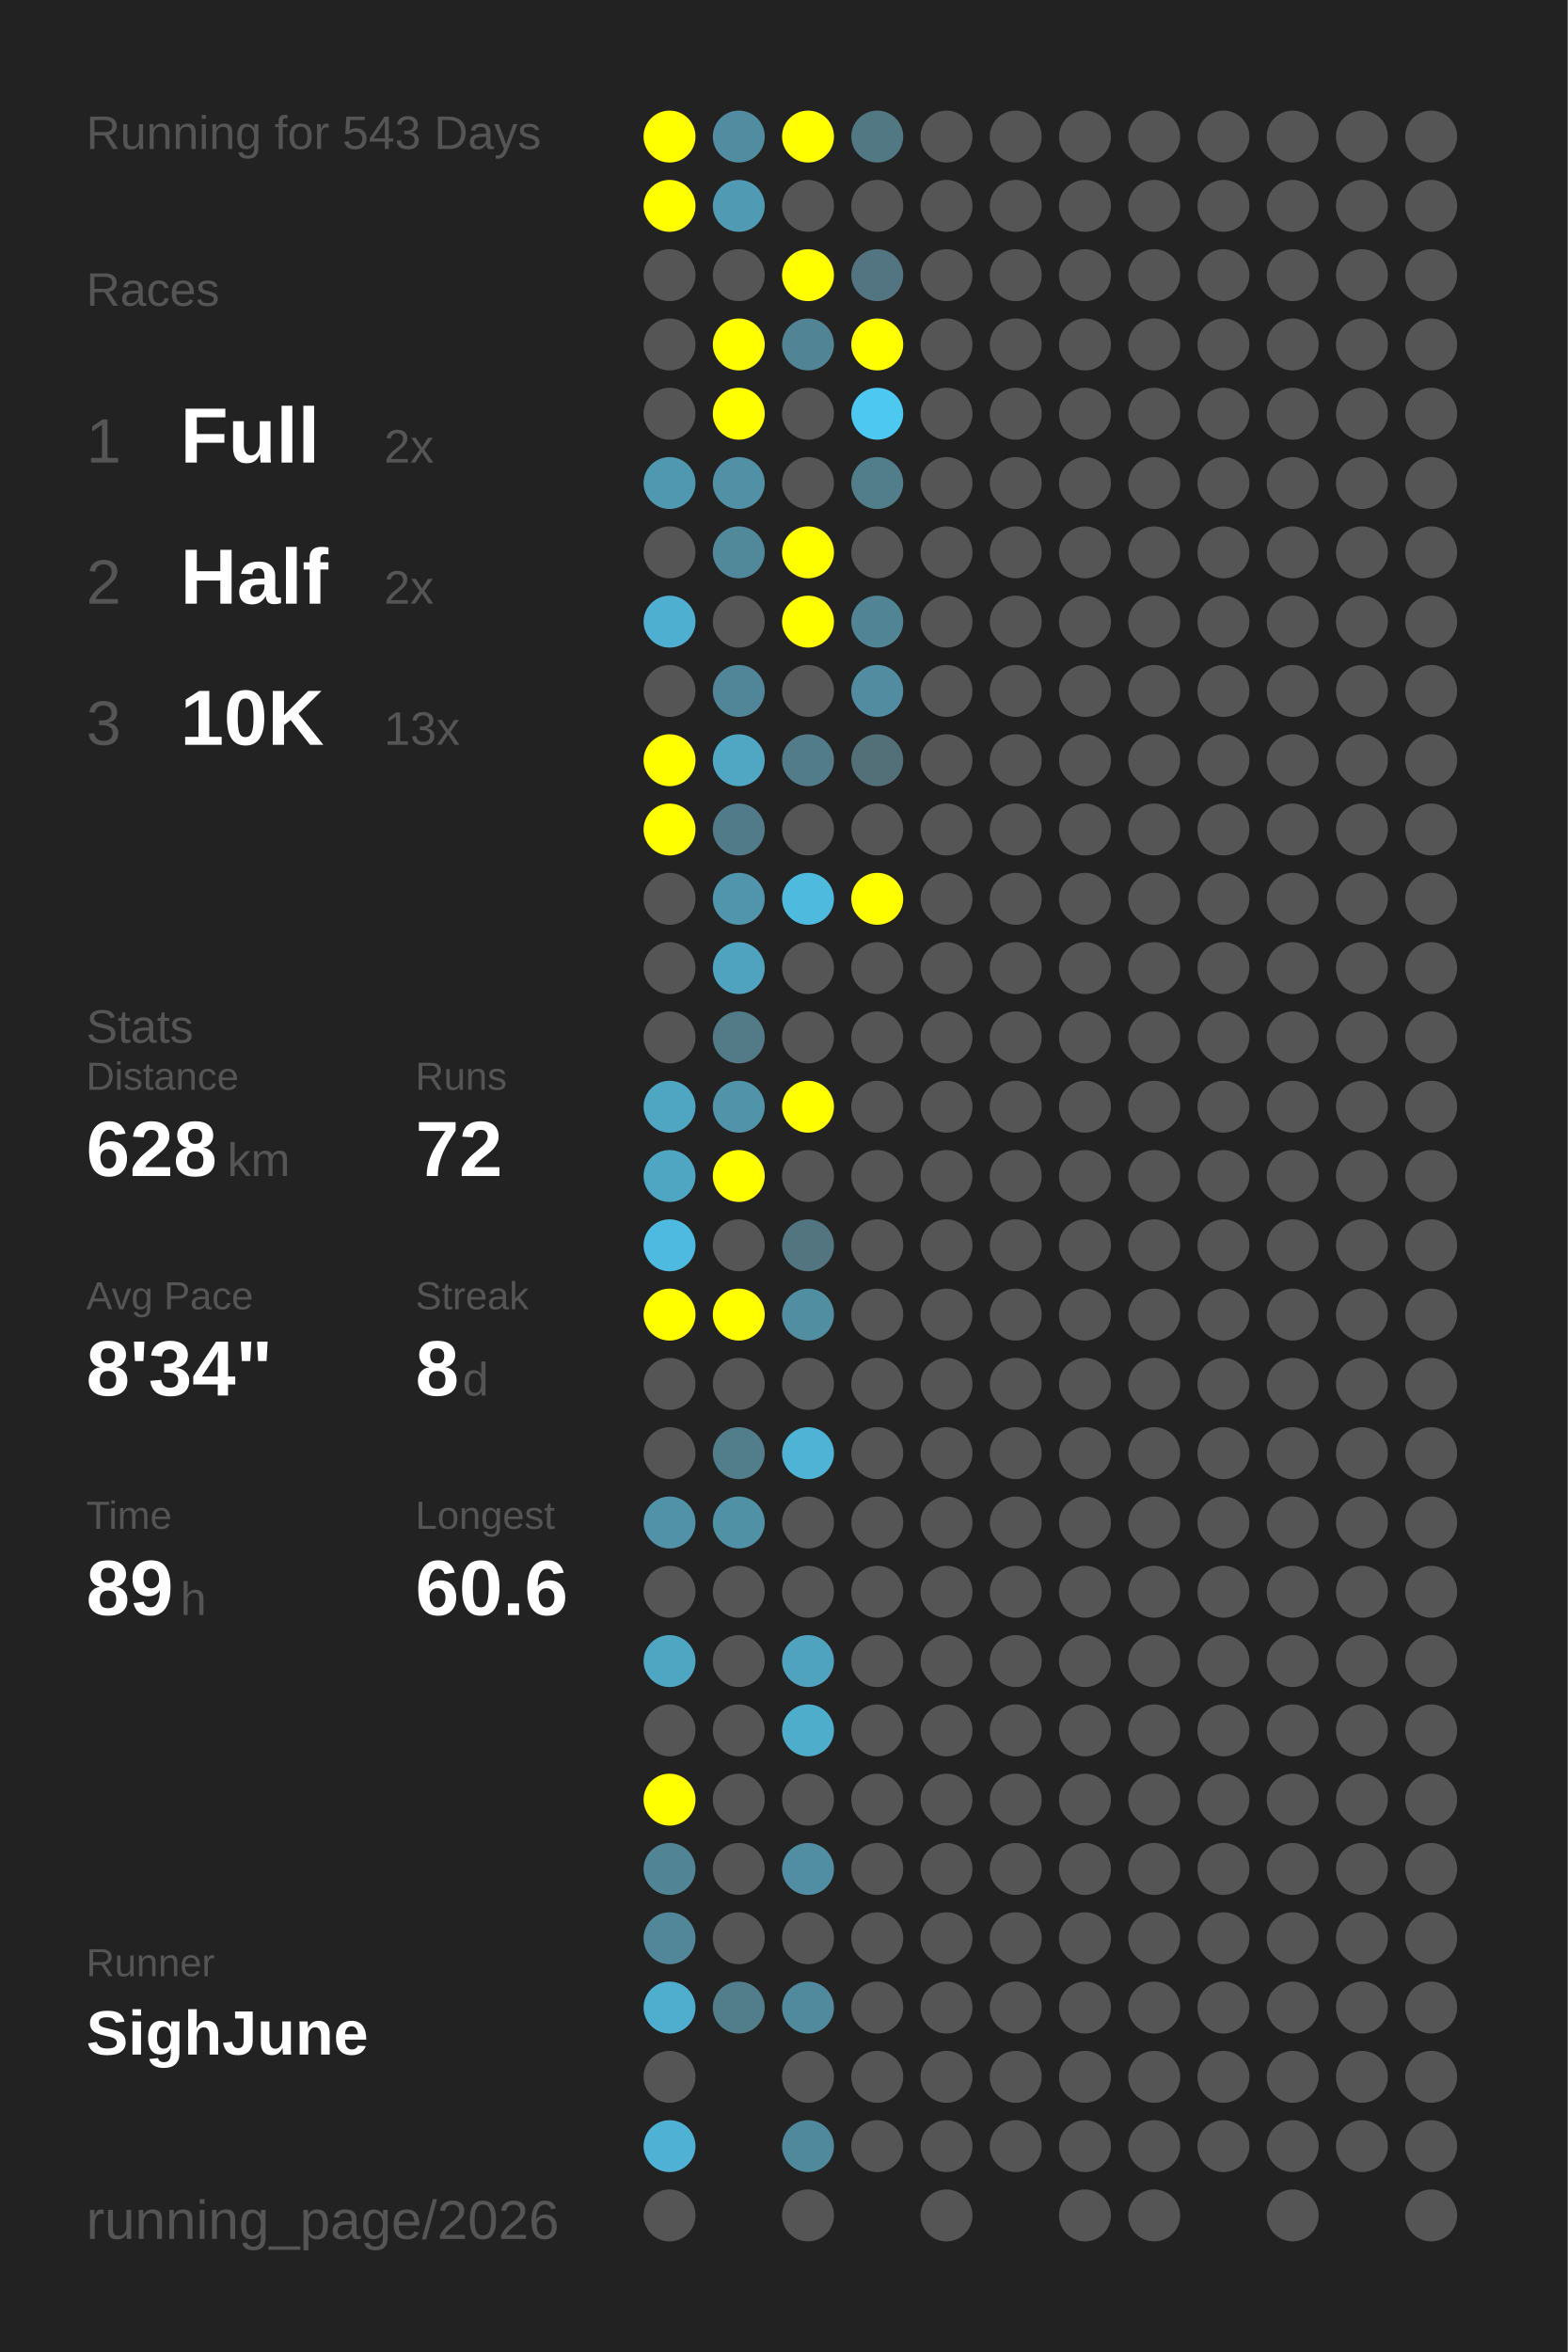
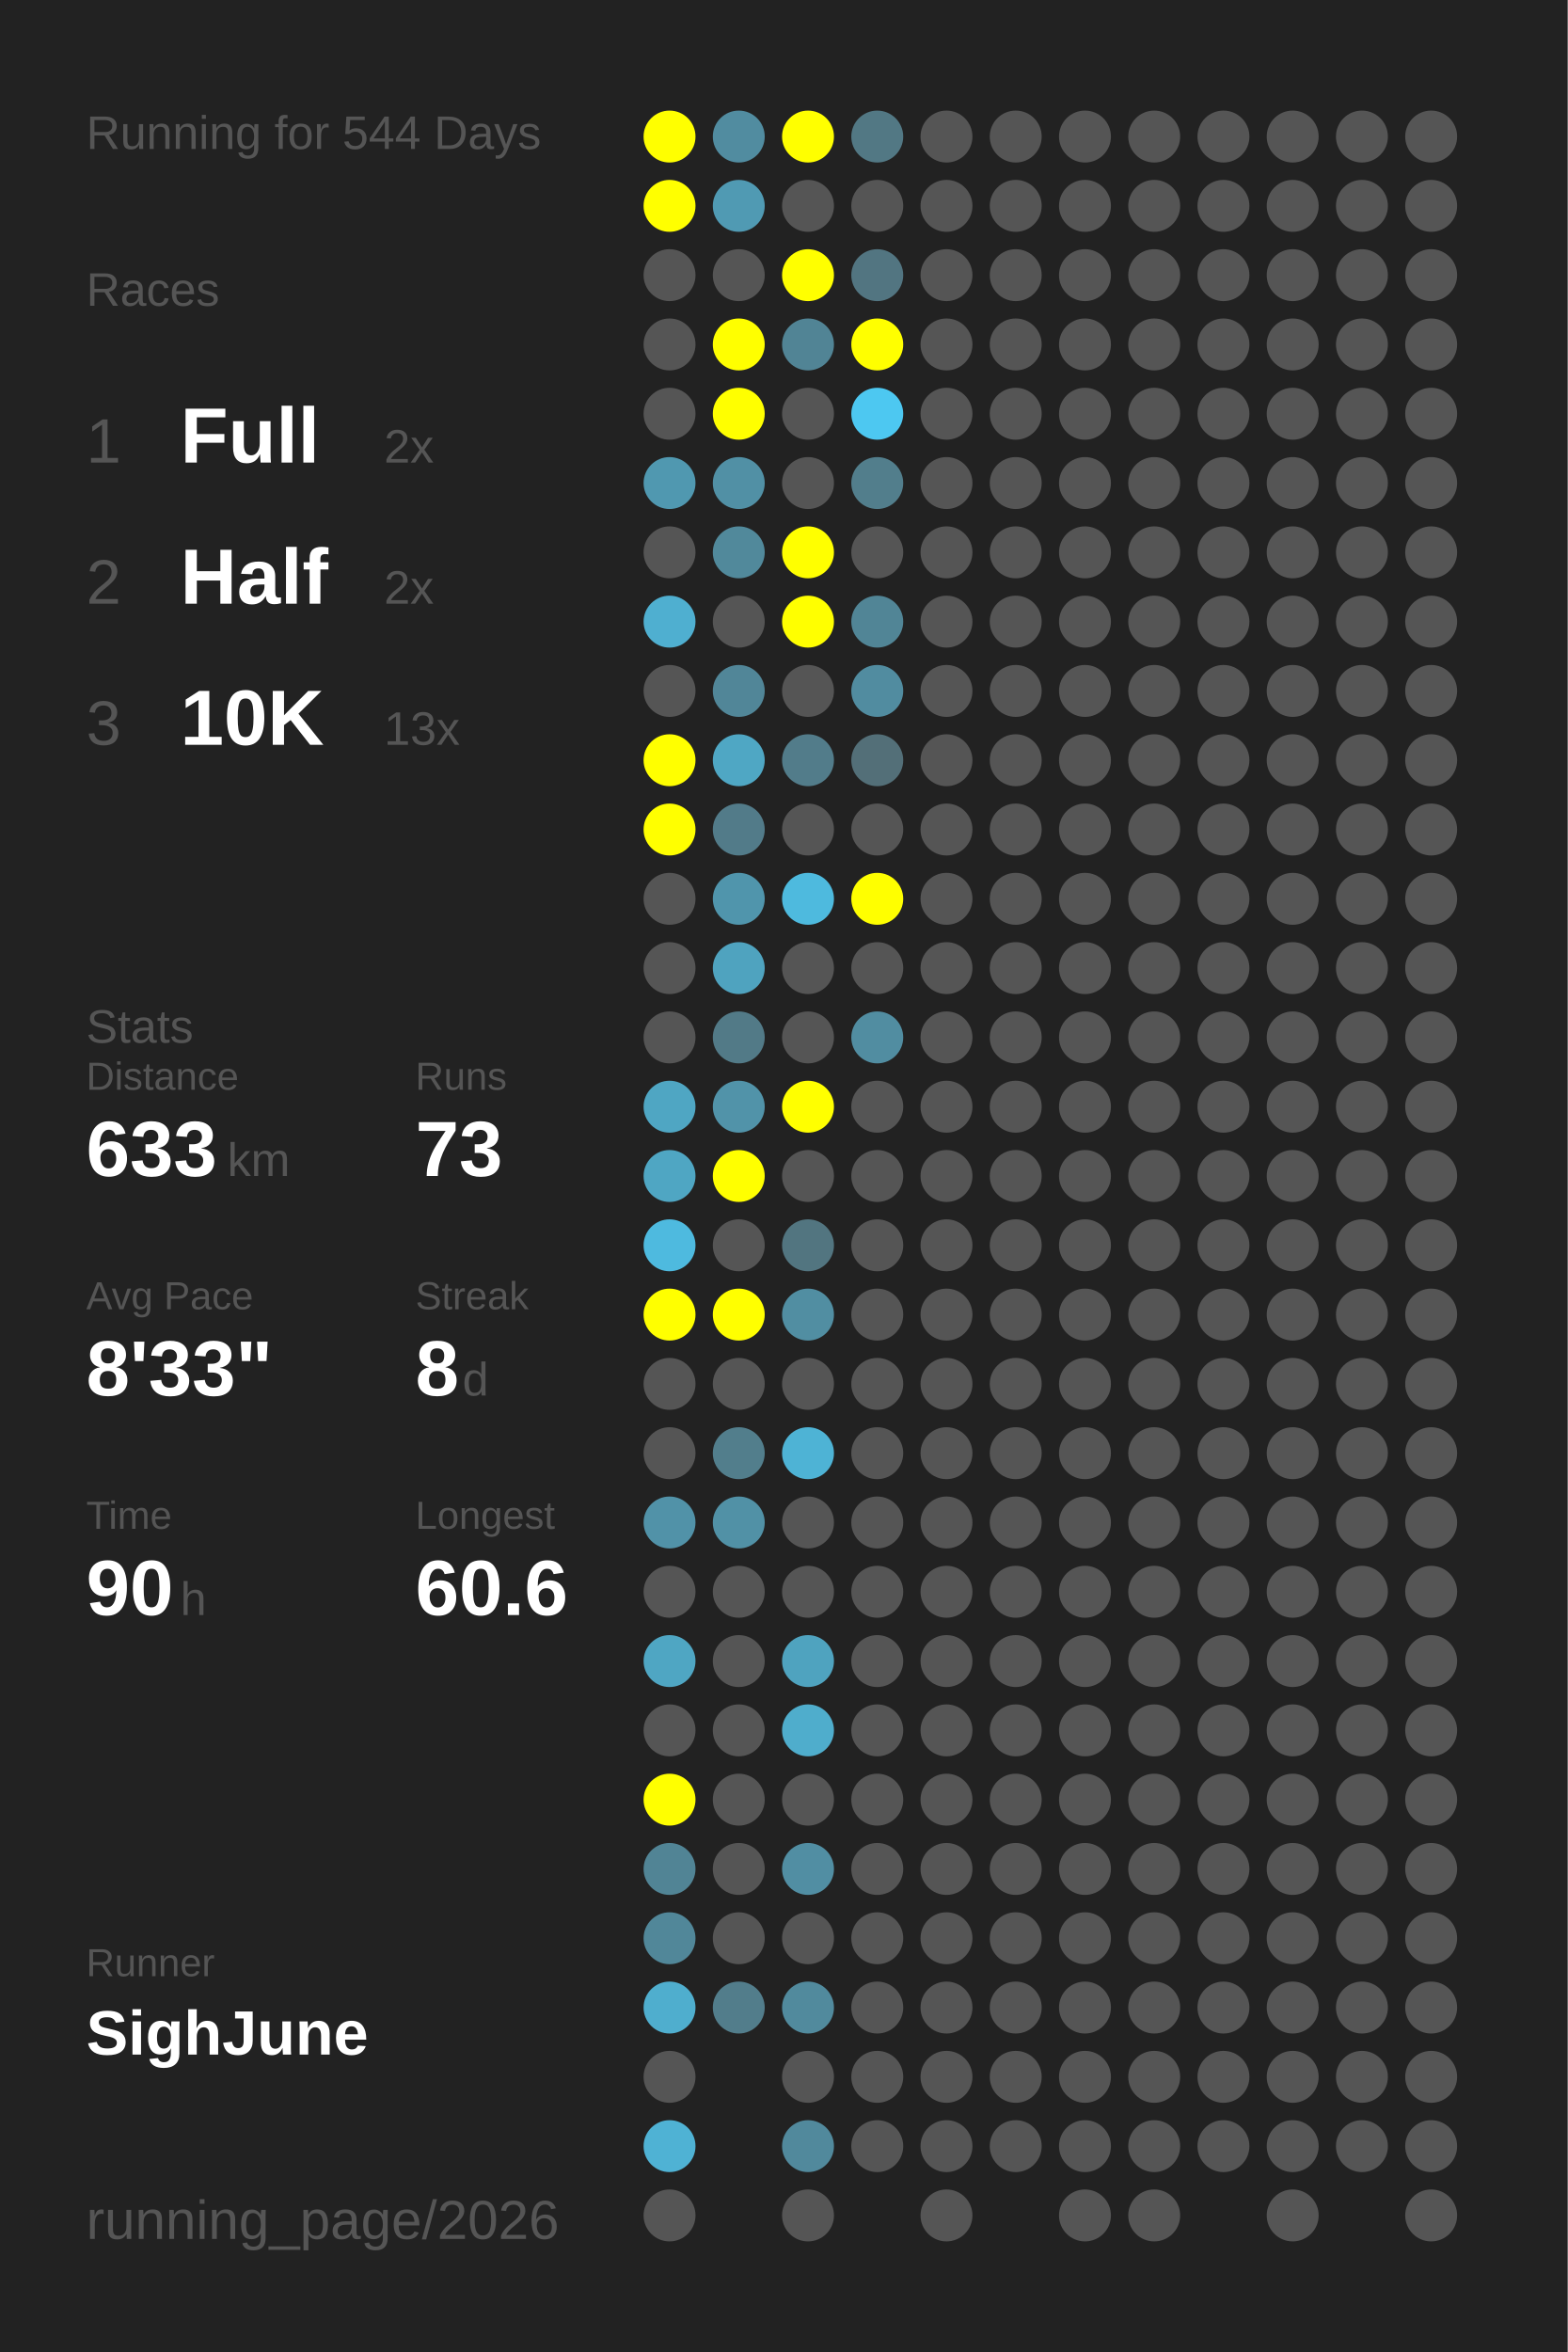
<svg xmlns="http://www.w3.org/2000/svg" baseProfile="full" height="300mm" version="1.1" viewBox="0,0,200,300" width="200mm">
  <defs />
  <rect fill="#222222" height="300" width="200" x="0" y="0" />
-   <text fill="#555555" style="font-size:6px; font-family:Arial;" x="11" y="19">Running for 543 Days</text>
+   <text fill="#555555" style="font-size:6px; font-family:Arial;" x="11" y="19">Running for 544 Days</text>
  <text fill="#555555" style="font-size:6px; font-family:Arial;" x="11" y="39">Races</text>
  <text fill="#555555" style="font-size:8px; font-family:Arial;" x="11" y="59">1</text>
  <text fill="#FFFFFF" style="font-size:10px; font-family:Arial; font-weight:bold;" x="23" y="59">Full</text>
  <text fill="#555555" style="font-size:6px; font-family:Arial;" x="49" y="59">2x</text>
  <text fill="#555555" style="font-size:8px; font-family:Arial;" x="11" y="77">2</text>
  <text fill="#FFFFFF" style="font-size:10px; font-family:Arial; font-weight:bold;" x="23" y="77">Half</text>
  <text fill="#555555" style="font-size:6px; font-family:Arial;" x="49" y="77">2x</text>
  <text fill="#555555" style="font-size:8px; font-family:Arial;" x="11" y="95">3</text>
  <text fill="#FFFFFF" style="font-size:10px; font-family:Arial; font-weight:bold;" x="23" y="95">10K</text>
  <text fill="#555555" style="font-size:6px; font-family:Arial;" x="49" y="95">13x</text>
  <text fill="#555555" style="font-size:6px; font-family:Arial;" x="11" y="133">Stats</text>
  <text fill="#555555" style="font-size:5px; font-family:Arial;" x="11" y="139">Distance</text>
-   <text fill="#FFFFFF" style="font-size:10px; font-family:Arial; font-weight:bold;" x="11" y="150">628</text>
+   <text fill="#FFFFFF" style="font-size:10px; font-family:Arial; font-weight:bold;" x="11" y="150">633</text>
  <text fill="#555555" style="font-size:6px; font-family:Arial;" x="29" y="150">km</text>
  <text fill="#555555" style="font-size:5px; font-family:Arial;" x="53" y="139">Runs</text>
-   <text fill="#FFFFFF" style="font-size:10px; font-family:Arial; font-weight:bold;" x="53" y="150">72</text>
+   <text fill="#FFFFFF" style="font-size:10px; font-family:Arial; font-weight:bold;" x="53" y="150">73</text>
  <text fill="#555555" style="font-size:5px; font-family:Arial;" x="11" y="167">Avg Pace</text>
-   <text fill="#FFFFFF" style="font-size:10px; font-family:Arial; font-weight:bold;" x="11" y="178">8'34"</text>
+   <text fill="#FFFFFF" style="font-size:10px; font-family:Arial; font-weight:bold;" x="11" y="178">8'33"</text>
  <text fill="#555555" style="font-size:5px; font-family:Arial;" x="53" y="167">Streak</text>
  <text fill="#FFFFFF" style="font-size:10px; font-family:Arial; font-weight:bold;" x="53" y="178">8</text>
  <text fill="#555555" style="font-size:6px; font-family:Arial;" x="59" y="178">d</text>
  <text fill="#555555" style="font-size:5px; font-family:Arial;" x="11" y="195">Time</text>
-   <text fill="#FFFFFF" style="font-size:10px; font-family:Arial; font-weight:bold;" x="11" y="206">89</text>
+   <text fill="#FFFFFF" style="font-size:10px; font-family:Arial; font-weight:bold;" x="11" y="206">90</text>
  <text fill="#555555" style="font-size:6px; font-family:Arial;" x="23" y="206">h</text>
  <text fill="#555555" style="font-size:5px; font-family:Arial;" x="53" y="195">Longest</text>
  <text fill="#FFFFFF" style="font-size:10px; font-family:Arial; font-weight:bold;" x="53" y="206">60.6</text>
  <text fill="#555555" style="font-size:5px; font-family:Arial;" x="11" y="252.065">Runner</text>
  <text fill="#FFFFFF" style="font-size:8px; font-family:Arial; font-weight:bold;" x="11" y="262.065">SighJune</text>
  <text fill="#555555" style="font-size:7px; font-family:Arial;" x="11" y="285.581">running_page/2026</text>
  <circle cx="85.417" cy="17.419" fill="#FFFF00" r="3.312" />
  <circle cx="85.417" cy="26.258" fill="#FFFF00" r="3.312" />
  <circle cx="85.417" cy="35.097" fill="#555555" r="3.312" />
  <circle cx="85.417" cy="43.935" fill="#555555" r="3.312" />
  <circle cx="85.417" cy="52.774" fill="#555555" r="3.312" />
  <circle cx="85.417" cy="61.613" fill="#5098b0" r="3.312" />
  <circle cx="85.417" cy="70.452" fill="#555555" r="3.312" />
  <circle cx="85.417" cy="79.29" fill="#4fafd0" r="3.312" />
  <circle cx="85.417" cy="88.129" fill="#555555" r="3.312" />
  <circle cx="85.417" cy="96.968" fill="#FFFF00" r="3.312" />
  <circle cx="85.417" cy="105.806" fill="#FFFF00" r="3.312" />
  <circle cx="85.417" cy="114.645" fill="#555555" r="3.312" />
  <circle cx="85.417" cy="123.484" fill="#555555" r="3.312" />
  <circle cx="85.417" cy="132.323" fill="#555555" r="3.312" />
  <circle cx="85.417" cy="141.161" fill="#4fa6c3" r="3.312" />
  <circle cx="85.417" cy="150" fill="#4fa6c3" r="3.312" />
  <circle cx="85.417" cy="158.839" fill="#4ebadf" r="3.312" />
  <circle cx="85.417" cy="167.677" fill="#FFFF00" r="3.312" />
  <circle cx="85.417" cy="176.516" fill="#555555" r="3.312" />
  <circle cx="85.417" cy="185.355" fill="#555555" r="3.312" />
  <circle cx="85.417" cy="194.194" fill="#5192a8" r="3.312" />
  <circle cx="85.417" cy="203.032" fill="#555555" r="3.312" />
  <circle cx="85.417" cy="211.871" fill="#4fa6c3" r="3.312" />
  <circle cx="85.417" cy="220.71" fill="#555555" r="3.312" />
  <circle cx="85.417" cy="229.548" fill="#FFFF00" r="3.312" />
  <circle cx="85.417" cy="238.387" fill="#518495" r="3.312" />
  <circle cx="85.417" cy="247.226" fill="#518799" r="3.312" />
  <circle cx="85.417" cy="256.065" fill="#4faece" r="3.312" />
  <circle cx="85.417" cy="264.903" fill="#555555" r="3.312" />
  <circle cx="85.417" cy="273.742" fill="#4fb2d4" r="3.312" />
  <circle cx="85.417" cy="282.581" fill="#555555" r="3.312" />
  <circle cx="94.25" cy="17.419" fill="#518ca0" r="3.312" />
  <circle cx="94.25" cy="26.258" fill="#509ab3" r="3.312" />
  <circle cx="94.25" cy="35.097" fill="#555555" r="3.312" />
  <circle cx="94.25" cy="43.935" fill="#FFFF00" r="3.312" />
  <circle cx="94.25" cy="52.774" fill="#FFFF00" r="3.312" />
  <circle cx="94.25" cy="61.613" fill="#5190a5" r="3.312" />
  <circle cx="94.25" cy="70.452" fill="#51899b" r="3.312" />
  <circle cx="94.25" cy="79.29" fill="#555555" r="3.312" />
  <circle cx="94.25" cy="88.129" fill="#518698" r="3.312" />
  <circle cx="94.25" cy="96.968" fill="#4fa7c4" r="3.312" />
  <circle cx="94.25" cy="105.806" fill="#527b89" r="3.312" />
  <circle cx="94.25" cy="114.645" fill="#5095ac" r="3.312" />
  <circle cx="94.25" cy="123.484" fill="#4fa3bf" r="3.312" />
  <circle cx="94.25" cy="132.323" fill="#527a87" r="3.312" />
  <circle cx="94.25" cy="141.161" fill="#5193a9" r="3.312" />
  <circle cx="94.25" cy="150" fill="#FFFF00" r="3.312" />
  <circle cx="94.25" cy="158.839" fill="#555555" r="3.312" />
  <circle cx="94.25" cy="167.677" fill="#FFFF00" r="3.312" />
  <circle cx="94.25" cy="176.516" fill="#555555" r="3.312" />
  <circle cx="94.25" cy="185.355" fill="#527e8c" r="3.312" />
  <circle cx="94.25" cy="194.194" fill="#5191a6" r="3.312" />
  <circle cx="94.25" cy="203.032" fill="#555555" r="3.312" />
  <circle cx="94.25" cy="211.871" fill="#555555" r="3.312" />
  <circle cx="94.25" cy="220.71" fill="#555555" r="3.312" />
  <circle cx="94.25" cy="229.548" fill="#555555" r="3.312" />
  <circle cx="94.25" cy="238.387" fill="#555555" r="3.312" />
  <circle cx="94.25" cy="247.226" fill="#555555" r="3.312" />
  <circle cx="94.25" cy="256.065" fill="#527d8b" r="3.312" />
  <circle cx="103.083" cy="17.419" fill="#FFFF00" r="3.312" />
  <circle cx="103.083" cy="26.258" fill="#555555" r="3.312" />
  <circle cx="103.083" cy="35.097" fill="#FFFF00" r="3.312" />
  <circle cx="103.083" cy="43.935" fill="#518495" r="3.312" />
  <circle cx="103.083" cy="52.774" fill="#555555" r="3.312" />
  <circle cx="103.083" cy="61.613" fill="#555555" r="3.312" />
  <circle cx="103.083" cy="70.452" fill="#FFFF00" r="3.312" />
  <circle cx="103.083" cy="79.29" fill="#FFFF00" r="3.312" />
  <circle cx="103.083" cy="88.129" fill="#555555" r="3.312" />
  <circle cx="103.083" cy="96.968" fill="#527c8a" r="3.312" />
  <circle cx="103.083" cy="105.806" fill="#555555" r="3.312" />
  <circle cx="103.083" cy="114.645" fill="#4ebade" r="3.312" />
  <circle cx="103.083" cy="123.484" fill="#555555" r="3.312" />
  <circle cx="103.083" cy="132.323" fill="#555555" r="3.312" />
  <circle cx="103.083" cy="141.161" fill="#FFFF00" r="3.312" />
  <circle cx="103.083" cy="150" fill="#555555" r="3.312" />
  <circle cx="103.083" cy="158.839" fill="#527580" r="3.312" />
  <circle cx="103.083" cy="167.677" fill="#518ea2" r="3.312" />
  <circle cx="103.083" cy="176.516" fill="#555555" r="3.312" />
  <circle cx="103.083" cy="185.355" fill="#4eb3d5" r="3.312" />
  <circle cx="103.083" cy="194.194" fill="#555555" r="3.312" />
  <circle cx="103.083" cy="203.032" fill="#555555" r="3.312" />
  <circle cx="103.083" cy="211.871" fill="#4fa3bf" r="3.312" />
  <circle cx="103.083" cy="220.71" fill="#4fadcc" r="3.312" />
  <circle cx="103.083" cy="229.548" fill="#555555" r="3.312" />
  <circle cx="103.083" cy="238.387" fill="#518ea3" r="3.312" />
  <circle cx="103.083" cy="247.226" fill="#555555" r="3.312" />
  <circle cx="103.083" cy="256.065" fill="#518a9d" r="3.312" />
  <circle cx="103.083" cy="264.903" fill="#555555" r="3.312" />
  <circle cx="103.083" cy="273.742" fill="#51899c" r="3.312" />
  <circle cx="103.083" cy="282.581" fill="#555555" r="3.312" />
  <circle cx="111.917" cy="17.419" fill="#527884" r="3.312" />
  <circle cx="111.917" cy="26.258" fill="#555555" r="3.312" />
  <circle cx="111.917" cy="35.097" fill="#527581" r="3.312" />
  <circle cx="111.917" cy="43.935" fill="#FFFF00" r="3.312" />
  <circle cx="111.917" cy="52.774" fill="#4dc8f1" r="3.312" />
  <circle cx="111.917" cy="61.613" fill="#527e8c" r="3.312" />
  <circle cx="111.917" cy="70.452" fill="#555555" r="3.312" />
  <circle cx="111.917" cy="79.29" fill="#518596" r="3.312" />
  <circle cx="111.917" cy="88.129" fill="#518ca0" r="3.312" />
  <circle cx="111.917" cy="96.968" fill="#536f78" r="3.312" />
  <circle cx="111.917" cy="105.806" fill="#555555" r="3.312" />
  <circle cx="111.917" cy="114.645" fill="#FFFF00" r="3.312" />
  <circle cx="111.917" cy="123.484" fill="#555555" r="3.312" />
-   <circle cx="111.917" cy="132.323" fill="#555555" r="3.312" />
+   <circle cx="111.917" cy="132.323" fill="#518da1" r="3.312" />
  <circle cx="111.917" cy="141.161" fill="#555555" r="3.312" />
  <circle cx="111.917" cy="150" fill="#555555" r="3.312" />
  <circle cx="111.917" cy="158.839" fill="#555555" r="3.312" />
  <circle cx="111.917" cy="167.677" fill="#555555" r="3.312" />
  <circle cx="111.917" cy="176.516" fill="#555555" r="3.312" />
  <circle cx="111.917" cy="185.355" fill="#555555" r="3.312" />
  <circle cx="111.917" cy="194.194" fill="#555555" r="3.312" />
  <circle cx="111.917" cy="203.032" fill="#555555" r="3.312" />
  <circle cx="111.917" cy="211.871" fill="#555555" r="3.312" />
  <circle cx="111.917" cy="220.71" fill="#555555" r="3.312" />
  <circle cx="111.917" cy="229.548" fill="#555555" r="3.312" />
  <circle cx="111.917" cy="238.387" fill="#555555" r="3.312" />
  <circle cx="111.917" cy="247.226" fill="#555555" r="3.312" />
  <circle cx="111.917" cy="256.065" fill="#555555" r="3.312" />
  <circle cx="111.917" cy="264.903" fill="#555555" r="3.312" />
  <circle cx="111.917" cy="273.742" fill="#555555" r="3.312" />
  <circle cx="120.75" cy="17.419" fill="#555555" r="3.312" />
  <circle cx="120.75" cy="26.258" fill="#555555" r="3.312" />
  <circle cx="120.75" cy="35.097" fill="#555555" r="3.312" />
  <circle cx="120.75" cy="43.935" fill="#555555" r="3.312" />
  <circle cx="120.75" cy="52.774" fill="#555555" r="3.312" />
  <circle cx="120.75" cy="61.613" fill="#555555" r="3.312" />
  <circle cx="120.75" cy="70.452" fill="#555555" r="3.312" />
  <circle cx="120.75" cy="79.29" fill="#555555" r="3.312" />
  <circle cx="120.75" cy="88.129" fill="#555555" r="3.312" />
  <circle cx="120.75" cy="96.968" fill="#555555" r="3.312" />
  <circle cx="120.75" cy="105.806" fill="#555555" r="3.312" />
  <circle cx="120.75" cy="114.645" fill="#555555" r="3.312" />
  <circle cx="120.75" cy="123.484" fill="#555555" r="3.312" />
  <circle cx="120.75" cy="132.323" fill="#555555" r="3.312" />
  <circle cx="120.75" cy="141.161" fill="#555555" r="3.312" />
  <circle cx="120.75" cy="150" fill="#555555" r="3.312" />
  <circle cx="120.75" cy="158.839" fill="#555555" r="3.312" />
  <circle cx="120.75" cy="167.677" fill="#555555" r="3.312" />
  <circle cx="120.75" cy="176.516" fill="#555555" r="3.312" />
  <circle cx="120.75" cy="185.355" fill="#555555" r="3.312" />
  <circle cx="120.75" cy="194.194" fill="#555555" r="3.312" />
  <circle cx="120.75" cy="203.032" fill="#555555" r="3.312" />
  <circle cx="120.75" cy="211.871" fill="#555555" r="3.312" />
  <circle cx="120.75" cy="220.71" fill="#555555" r="3.312" />
  <circle cx="120.75" cy="229.548" fill="#555555" r="3.312" />
  <circle cx="120.75" cy="238.387" fill="#555555" r="3.312" />
  <circle cx="120.75" cy="247.226" fill="#555555" r="3.312" />
  <circle cx="120.75" cy="256.065" fill="#555555" r="3.312" />
  <circle cx="120.75" cy="264.903" fill="#555555" r="3.312" />
  <circle cx="120.75" cy="273.742" fill="#555555" r="3.312" />
  <circle cx="120.75" cy="282.581" fill="#555555" r="3.312" />
  <circle cx="129.583" cy="17.419" fill="#555555" r="3.312" />
  <circle cx="129.583" cy="26.258" fill="#555555" r="3.312" />
  <circle cx="129.583" cy="35.097" fill="#555555" r="3.312" />
  <circle cx="129.583" cy="43.935" fill="#555555" r="3.312" />
  <circle cx="129.583" cy="52.774" fill="#555555" r="3.312" />
  <circle cx="129.583" cy="61.613" fill="#555555" r="3.312" />
  <circle cx="129.583" cy="70.452" fill="#555555" r="3.312" />
  <circle cx="129.583" cy="79.29" fill="#555555" r="3.312" />
  <circle cx="129.583" cy="88.129" fill="#555555" r="3.312" />
  <circle cx="129.583" cy="96.968" fill="#555555" r="3.312" />
  <circle cx="129.583" cy="105.806" fill="#555555" r="3.312" />
  <circle cx="129.583" cy="114.645" fill="#555555" r="3.312" />
  <circle cx="129.583" cy="123.484" fill="#555555" r="3.312" />
  <circle cx="129.583" cy="132.323" fill="#555555" r="3.312" />
  <circle cx="129.583" cy="141.161" fill="#555555" r="3.312" />
  <circle cx="129.583" cy="150" fill="#555555" r="3.312" />
  <circle cx="129.583" cy="158.839" fill="#555555" r="3.312" />
  <circle cx="129.583" cy="167.677" fill="#555555" r="3.312" />
  <circle cx="129.583" cy="176.516" fill="#555555" r="3.312" />
  <circle cx="129.583" cy="185.355" fill="#555555" r="3.312" />
  <circle cx="129.583" cy="194.194" fill="#555555" r="3.312" />
  <circle cx="129.583" cy="203.032" fill="#555555" r="3.312" />
  <circle cx="129.583" cy="211.871" fill="#555555" r="3.312" />
  <circle cx="129.583" cy="220.71" fill="#555555" r="3.312" />
  <circle cx="129.583" cy="229.548" fill="#555555" r="3.312" />
  <circle cx="129.583" cy="238.387" fill="#555555" r="3.312" />
  <circle cx="129.583" cy="247.226" fill="#555555" r="3.312" />
  <circle cx="129.583" cy="256.065" fill="#555555" r="3.312" />
  <circle cx="129.583" cy="264.903" fill="#555555" r="3.312" />
  <circle cx="129.583" cy="273.742" fill="#555555" r="3.312" />
  <circle cx="138.417" cy="17.419" fill="#555555" r="3.312" />
  <circle cx="138.417" cy="26.258" fill="#555555" r="3.312" />
  <circle cx="138.417" cy="35.097" fill="#555555" r="3.312" />
  <circle cx="138.417" cy="43.935" fill="#555555" r="3.312" />
  <circle cx="138.417" cy="52.774" fill="#555555" r="3.312" />
  <circle cx="138.417" cy="61.613" fill="#555555" r="3.312" />
  <circle cx="138.417" cy="70.452" fill="#555555" r="3.312" />
  <circle cx="138.417" cy="79.29" fill="#555555" r="3.312" />
  <circle cx="138.417" cy="88.129" fill="#555555" r="3.312" />
  <circle cx="138.417" cy="96.968" fill="#555555" r="3.312" />
  <circle cx="138.417" cy="105.806" fill="#555555" r="3.312" />
  <circle cx="138.417" cy="114.645" fill="#555555" r="3.312" />
  <circle cx="138.417" cy="123.484" fill="#555555" r="3.312" />
  <circle cx="138.417" cy="132.323" fill="#555555" r="3.312" />
  <circle cx="138.417" cy="141.161" fill="#555555" r="3.312" />
  <circle cx="138.417" cy="150" fill="#555555" r="3.312" />
  <circle cx="138.417" cy="158.839" fill="#555555" r="3.312" />
  <circle cx="138.417" cy="167.677" fill="#555555" r="3.312" />
  <circle cx="138.417" cy="176.516" fill="#555555" r="3.312" />
  <circle cx="138.417" cy="185.355" fill="#555555" r="3.312" />
  <circle cx="138.417" cy="194.194" fill="#555555" r="3.312" />
  <circle cx="138.417" cy="203.032" fill="#555555" r="3.312" />
  <circle cx="138.417" cy="211.871" fill="#555555" r="3.312" />
  <circle cx="138.417" cy="220.71" fill="#555555" r="3.312" />
  <circle cx="138.417" cy="229.548" fill="#555555" r="3.312" />
  <circle cx="138.417" cy="238.387" fill="#555555" r="3.312" />
  <circle cx="138.417" cy="247.226" fill="#555555" r="3.312" />
  <circle cx="138.417" cy="256.065" fill="#555555" r="3.312" />
  <circle cx="138.417" cy="264.903" fill="#555555" r="3.312" />
  <circle cx="138.417" cy="273.742" fill="#555555" r="3.312" />
  <circle cx="138.417" cy="282.581" fill="#555555" r="3.312" />
  <circle cx="147.25" cy="17.419" fill="#555555" r="3.312" />
  <circle cx="147.25" cy="26.258" fill="#555555" r="3.312" />
  <circle cx="147.25" cy="35.097" fill="#555555" r="3.312" />
  <circle cx="147.25" cy="43.935" fill="#555555" r="3.312" />
  <circle cx="147.25" cy="52.774" fill="#555555" r="3.312" />
  <circle cx="147.25" cy="61.613" fill="#555555" r="3.312" />
  <circle cx="147.25" cy="70.452" fill="#555555" r="3.312" />
  <circle cx="147.25" cy="79.29" fill="#555555" r="3.312" />
  <circle cx="147.25" cy="88.129" fill="#555555" r="3.312" />
  <circle cx="147.25" cy="96.968" fill="#555555" r="3.312" />
  <circle cx="147.25" cy="105.806" fill="#555555" r="3.312" />
  <circle cx="147.25" cy="114.645" fill="#555555" r="3.312" />
  <circle cx="147.25" cy="123.484" fill="#555555" r="3.312" />
  <circle cx="147.25" cy="132.323" fill="#555555" r="3.312" />
  <circle cx="147.25" cy="141.161" fill="#555555" r="3.312" />
  <circle cx="147.25" cy="150" fill="#555555" r="3.312" />
  <circle cx="147.25" cy="158.839" fill="#555555" r="3.312" />
  <circle cx="147.25" cy="167.677" fill="#555555" r="3.312" />
  <circle cx="147.25" cy="176.516" fill="#555555" r="3.312" />
  <circle cx="147.25" cy="185.355" fill="#555555" r="3.312" />
  <circle cx="147.25" cy="194.194" fill="#555555" r="3.312" />
  <circle cx="147.25" cy="203.032" fill="#555555" r="3.312" />
  <circle cx="147.25" cy="211.871" fill="#555555" r="3.312" />
  <circle cx="147.25" cy="220.71" fill="#555555" r="3.312" />
  <circle cx="147.25" cy="229.548" fill="#555555" r="3.312" />
  <circle cx="147.25" cy="238.387" fill="#555555" r="3.312" />
  <circle cx="147.25" cy="247.226" fill="#555555" r="3.312" />
  <circle cx="147.25" cy="256.065" fill="#555555" r="3.312" />
  <circle cx="147.25" cy="264.903" fill="#555555" r="3.312" />
  <circle cx="147.25" cy="273.742" fill="#555555" r="3.312" />
  <circle cx="147.25" cy="282.581" fill="#555555" r="3.312" />
  <circle cx="156.083" cy="17.419" fill="#555555" r="3.312" />
  <circle cx="156.083" cy="26.258" fill="#555555" r="3.312" />
  <circle cx="156.083" cy="35.097" fill="#555555" r="3.312" />
  <circle cx="156.083" cy="43.935" fill="#555555" r="3.312" />
  <circle cx="156.083" cy="52.774" fill="#555555" r="3.312" />
  <circle cx="156.083" cy="61.613" fill="#555555" r="3.312" />
  <circle cx="156.083" cy="70.452" fill="#555555" r="3.312" />
  <circle cx="156.083" cy="79.29" fill="#555555" r="3.312" />
  <circle cx="156.083" cy="88.129" fill="#555555" r="3.312" />
  <circle cx="156.083" cy="96.968" fill="#555555" r="3.312" />
  <circle cx="156.083" cy="105.806" fill="#555555" r="3.312" />
  <circle cx="156.083" cy="114.645" fill="#555555" r="3.312" />
  <circle cx="156.083" cy="123.484" fill="#555555" r="3.312" />
  <circle cx="156.083" cy="132.323" fill="#555555" r="3.312" />
  <circle cx="156.083" cy="141.161" fill="#555555" r="3.312" />
  <circle cx="156.083" cy="150" fill="#555555" r="3.312" />
  <circle cx="156.083" cy="158.839" fill="#555555" r="3.312" />
  <circle cx="156.083" cy="167.677" fill="#555555" r="3.312" />
  <circle cx="156.083" cy="176.516" fill="#555555" r="3.312" />
  <circle cx="156.083" cy="185.355" fill="#555555" r="3.312" />
  <circle cx="156.083" cy="194.194" fill="#555555" r="3.312" />
  <circle cx="156.083" cy="203.032" fill="#555555" r="3.312" />
  <circle cx="156.083" cy="211.871" fill="#555555" r="3.312" />
  <circle cx="156.083" cy="220.71" fill="#555555" r="3.312" />
  <circle cx="156.083" cy="229.548" fill="#555555" r="3.312" />
  <circle cx="156.083" cy="238.387" fill="#555555" r="3.312" />
  <circle cx="156.083" cy="247.226" fill="#555555" r="3.312" />
  <circle cx="156.083" cy="256.065" fill="#555555" r="3.312" />
  <circle cx="156.083" cy="264.903" fill="#555555" r="3.312" />
  <circle cx="156.083" cy="273.742" fill="#555555" r="3.312" />
  <circle cx="164.917" cy="17.419" fill="#555555" r="3.312" />
  <circle cx="164.917" cy="26.258" fill="#555555" r="3.312" />
  <circle cx="164.917" cy="35.097" fill="#555555" r="3.312" />
  <circle cx="164.917" cy="43.935" fill="#555555" r="3.312" />
  <circle cx="164.917" cy="52.774" fill="#555555" r="3.312" />
  <circle cx="164.917" cy="61.613" fill="#555555" r="3.312" />
  <circle cx="164.917" cy="70.452" fill="#555555" r="3.312" />
  <circle cx="164.917" cy="79.29" fill="#555555" r="3.312" />
  <circle cx="164.917" cy="88.129" fill="#555555" r="3.312" />
  <circle cx="164.917" cy="96.968" fill="#555555" r="3.312" />
  <circle cx="164.917" cy="105.806" fill="#555555" r="3.312" />
  <circle cx="164.917" cy="114.645" fill="#555555" r="3.312" />
  <circle cx="164.917" cy="123.484" fill="#555555" r="3.312" />
  <circle cx="164.917" cy="132.323" fill="#555555" r="3.312" />
  <circle cx="164.917" cy="141.161" fill="#555555" r="3.312" />
  <circle cx="164.917" cy="150" fill="#555555" r="3.312" />
  <circle cx="164.917" cy="158.839" fill="#555555" r="3.312" />
  <circle cx="164.917" cy="167.677" fill="#555555" r="3.312" />
  <circle cx="164.917" cy="176.516" fill="#555555" r="3.312" />
  <circle cx="164.917" cy="185.355" fill="#555555" r="3.312" />
  <circle cx="164.917" cy="194.194" fill="#555555" r="3.312" />
  <circle cx="164.917" cy="203.032" fill="#555555" r="3.312" />
  <circle cx="164.917" cy="211.871" fill="#555555" r="3.312" />
  <circle cx="164.917" cy="220.71" fill="#555555" r="3.312" />
  <circle cx="164.917" cy="229.548" fill="#555555" r="3.312" />
  <circle cx="164.917" cy="238.387" fill="#555555" r="3.312" />
  <circle cx="164.917" cy="247.226" fill="#555555" r="3.312" />
  <circle cx="164.917" cy="256.065" fill="#555555" r="3.312" />
  <circle cx="164.917" cy="264.903" fill="#555555" r="3.312" />
  <circle cx="164.917" cy="273.742" fill="#555555" r="3.312" />
  <circle cx="164.917" cy="282.581" fill="#555555" r="3.312" />
  <circle cx="173.75" cy="17.419" fill="#555555" r="3.312" />
  <circle cx="173.75" cy="26.258" fill="#555555" r="3.312" />
  <circle cx="173.75" cy="35.097" fill="#555555" r="3.312" />
  <circle cx="173.75" cy="43.935" fill="#555555" r="3.312" />
  <circle cx="173.75" cy="52.774" fill="#555555" r="3.312" />
  <circle cx="173.75" cy="61.613" fill="#555555" r="3.312" />
  <circle cx="173.75" cy="70.452" fill="#555555" r="3.312" />
  <circle cx="173.75" cy="79.29" fill="#555555" r="3.312" />
  <circle cx="173.75" cy="88.129" fill="#555555" r="3.312" />
  <circle cx="173.75" cy="96.968" fill="#555555" r="3.312" />
  <circle cx="173.75" cy="105.806" fill="#555555" r="3.312" />
  <circle cx="173.75" cy="114.645" fill="#555555" r="3.312" />
  <circle cx="173.75" cy="123.484" fill="#555555" r="3.312" />
  <circle cx="173.75" cy="132.323" fill="#555555" r="3.312" />
  <circle cx="173.75" cy="141.161" fill="#555555" r="3.312" />
  <circle cx="173.75" cy="150" fill="#555555" r="3.312" />
  <circle cx="173.75" cy="158.839" fill="#555555" r="3.312" />
  <circle cx="173.75" cy="167.677" fill="#555555" r="3.312" />
  <circle cx="173.75" cy="176.516" fill="#555555" r="3.312" />
  <circle cx="173.75" cy="185.355" fill="#555555" r="3.312" />
  <circle cx="173.75" cy="194.194" fill="#555555" r="3.312" />
  <circle cx="173.75" cy="203.032" fill="#555555" r="3.312" />
  <circle cx="173.75" cy="211.871" fill="#555555" r="3.312" />
  <circle cx="173.75" cy="220.71" fill="#555555" r="3.312" />
  <circle cx="173.75" cy="229.548" fill="#555555" r="3.312" />
  <circle cx="173.75" cy="238.387" fill="#555555" r="3.312" />
  <circle cx="173.75" cy="247.226" fill="#555555" r="3.312" />
  <circle cx="173.75" cy="256.065" fill="#555555" r="3.312" />
  <circle cx="173.75" cy="264.903" fill="#555555" r="3.312" />
  <circle cx="173.75" cy="273.742" fill="#555555" r="3.312" />
  <circle cx="182.583" cy="17.419" fill="#555555" r="3.312" />
  <circle cx="182.583" cy="26.258" fill="#555555" r="3.312" />
  <circle cx="182.583" cy="35.097" fill="#555555" r="3.312" />
  <circle cx="182.583" cy="43.935" fill="#555555" r="3.312" />
  <circle cx="182.583" cy="52.774" fill="#555555" r="3.312" />
  <circle cx="182.583" cy="61.613" fill="#555555" r="3.312" />
  <circle cx="182.583" cy="70.452" fill="#555555" r="3.312" />
  <circle cx="182.583" cy="79.29" fill="#555555" r="3.312" />
  <circle cx="182.583" cy="88.129" fill="#555555" r="3.312" />
  <circle cx="182.583" cy="96.968" fill="#555555" r="3.312" />
  <circle cx="182.583" cy="105.806" fill="#555555" r="3.312" />
  <circle cx="182.583" cy="114.645" fill="#555555" r="3.312" />
  <circle cx="182.583" cy="123.484" fill="#555555" r="3.312" />
  <circle cx="182.583" cy="132.323" fill="#555555" r="3.312" />
  <circle cx="182.583" cy="141.161" fill="#555555" r="3.312" />
  <circle cx="182.583" cy="150" fill="#555555" r="3.312" />
  <circle cx="182.583" cy="158.839" fill="#555555" r="3.312" />
  <circle cx="182.583" cy="167.677" fill="#555555" r="3.312" />
  <circle cx="182.583" cy="176.516" fill="#555555" r="3.312" />
  <circle cx="182.583" cy="185.355" fill="#555555" r="3.312" />
  <circle cx="182.583" cy="194.194" fill="#555555" r="3.312" />
  <circle cx="182.583" cy="203.032" fill="#555555" r="3.312" />
  <circle cx="182.583" cy="211.871" fill="#555555" r="3.312" />
  <circle cx="182.583" cy="220.71" fill="#555555" r="3.312" />
  <circle cx="182.583" cy="229.548" fill="#555555" r="3.312" />
  <circle cx="182.583" cy="238.387" fill="#555555" r="3.312" />
  <circle cx="182.583" cy="247.226" fill="#555555" r="3.312" />
  <circle cx="182.583" cy="256.065" fill="#555555" r="3.312" />
  <circle cx="182.583" cy="264.903" fill="#555555" r="3.312" />
  <circle cx="182.583" cy="273.742" fill="#555555" r="3.312" />
  <circle cx="182.583" cy="282.581" fill="#555555" r="3.312" />
</svg>
